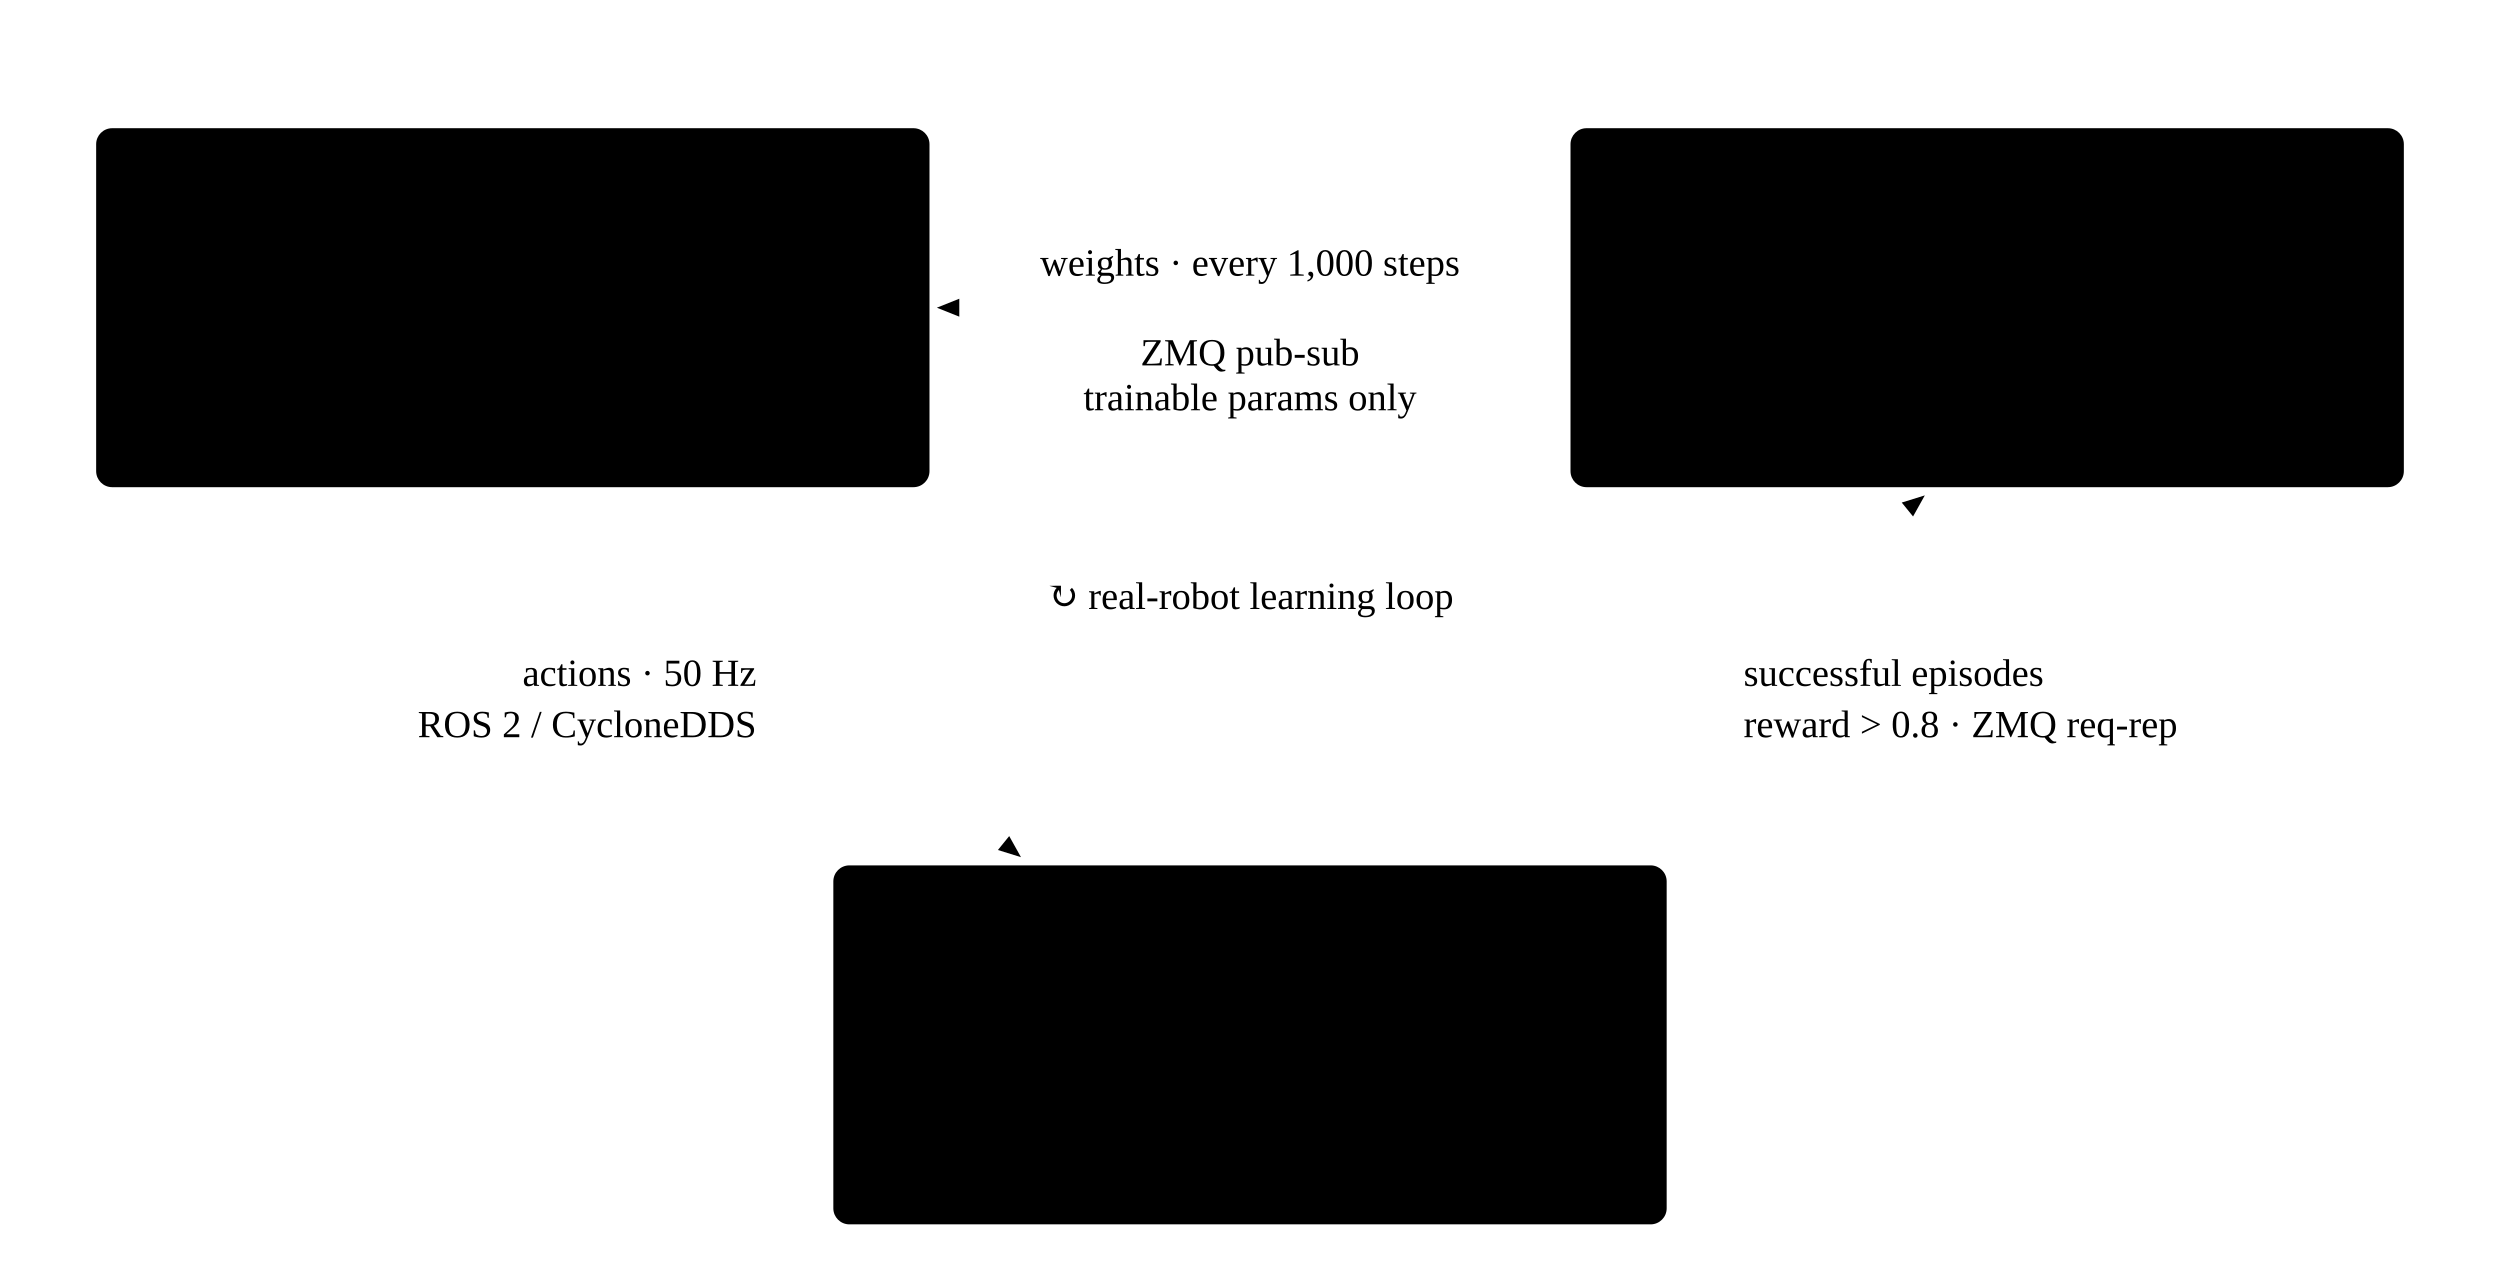
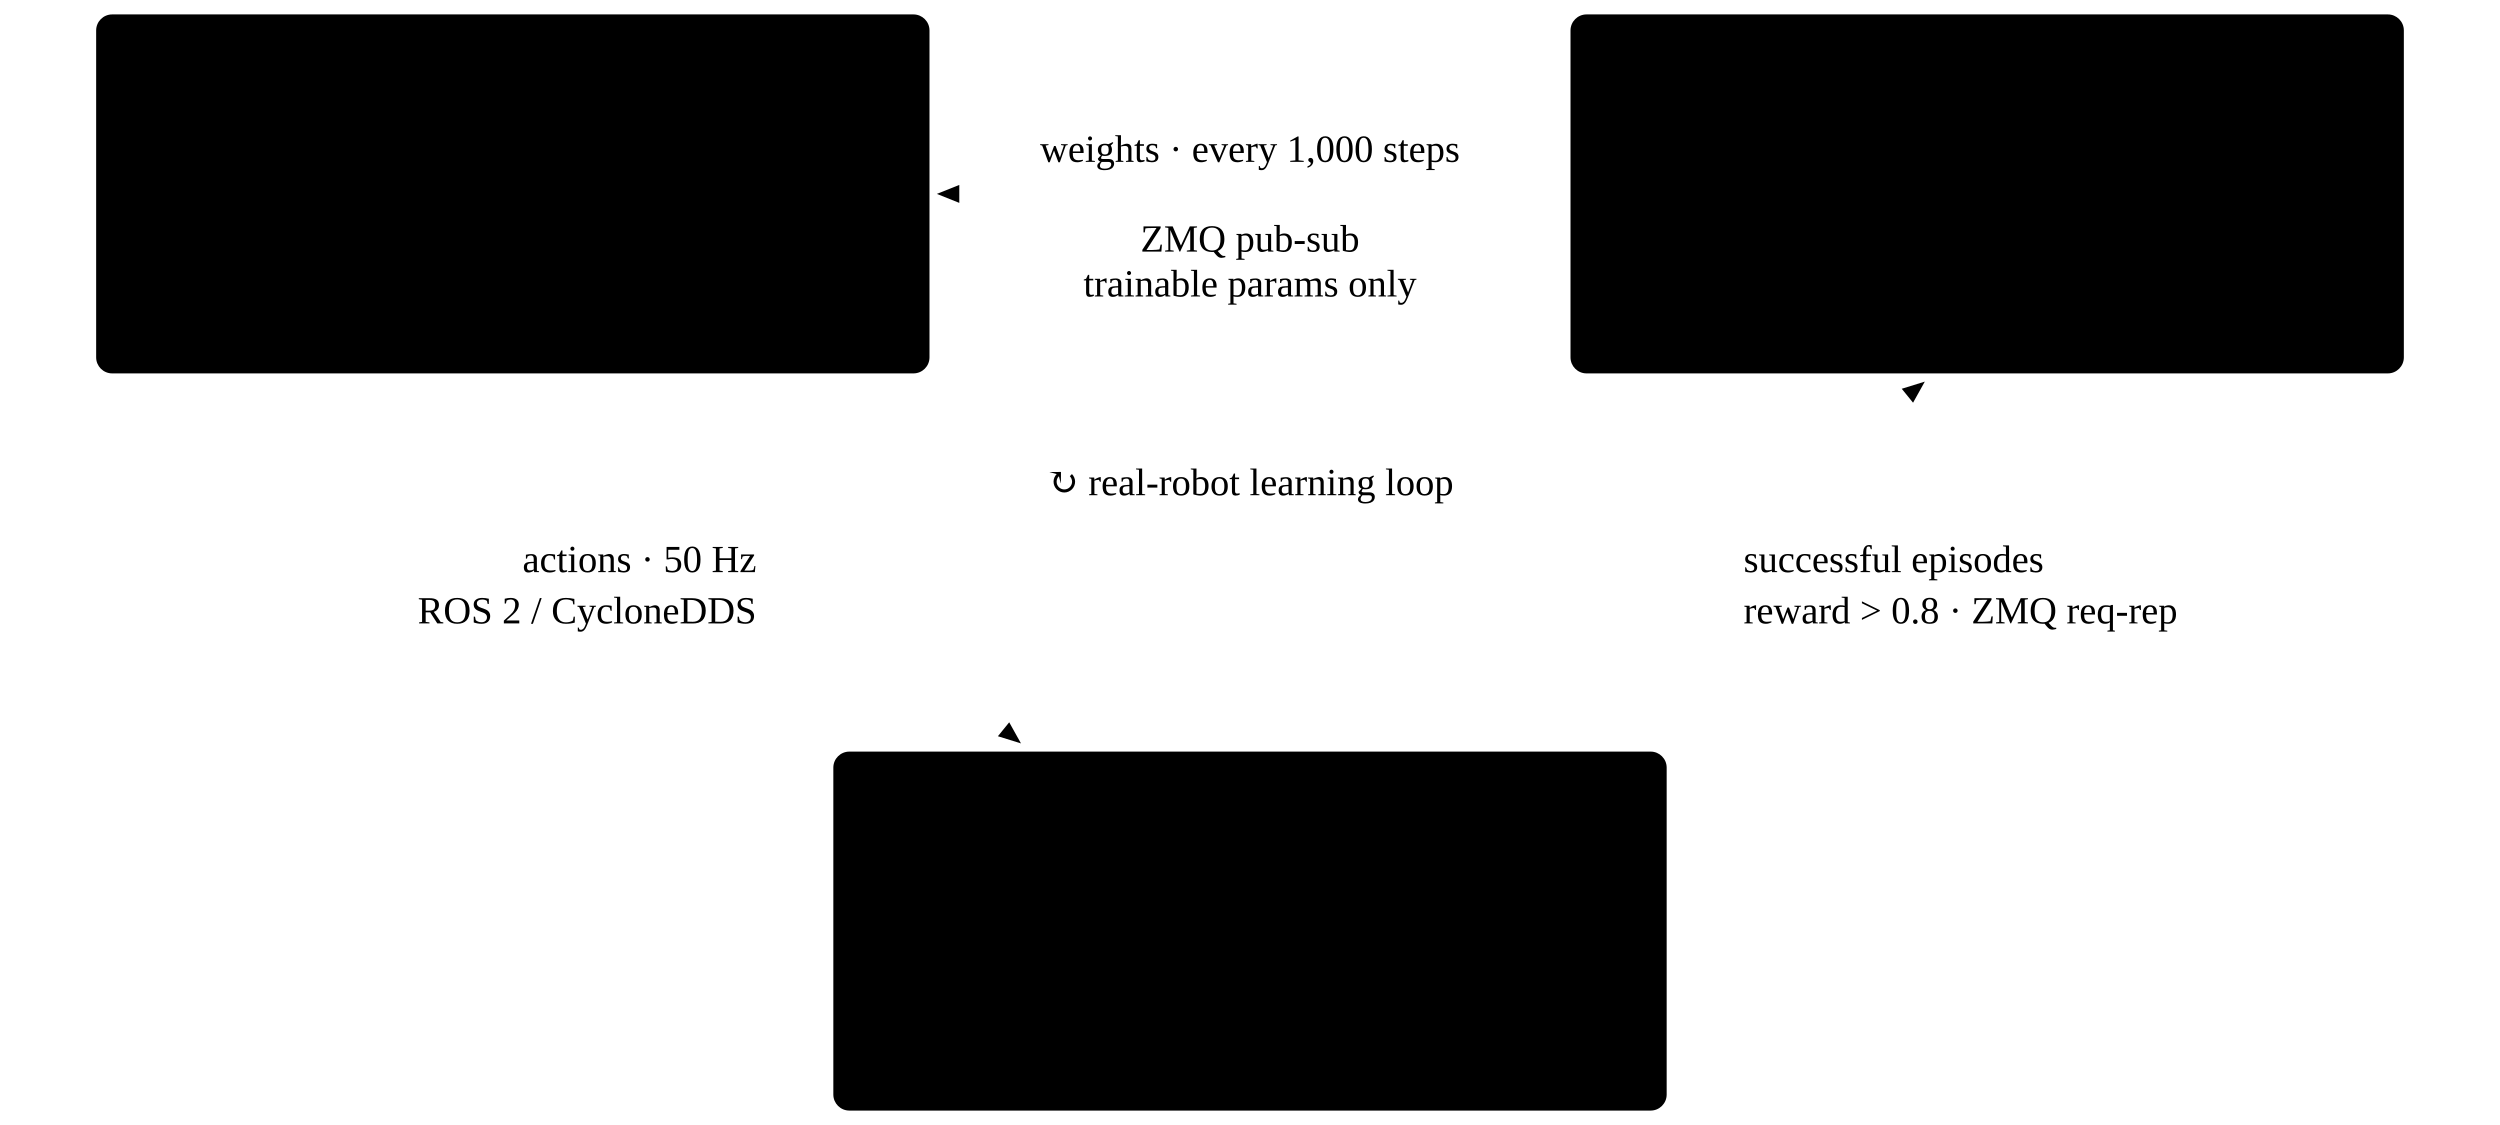
- <svg xmlns="http://www.w3.org/2000/svg" class="fig-svg" viewBox="0 0 780 396" role="img" aria-label="Distributed real-robot learning loop across Actor, Learner and Robot">
+ <svg xmlns="http://www.w3.org/2000/svg" class="fig-svg" viewBox="0 35.5 780 351" role="img" aria-label="Distributed real-robot learning loop across Actor, Learner and Robot">
  <defs>
    <marker id="honor_arch-ah" viewBox="0 0 10 10" refX="9" refY="5" markerWidth="7" markerHeight="7" orient="auto-start-reverse">
      <path d="M0,1 L10,5 L0,9 z" class="ah" />
    </marker>
    <marker id="honor_arch-ahacc" viewBox="0 0 10 10" refX="9" refY="5" markerWidth="7" markerHeight="7" orient="auto-start-reverse">
      <path d="M0,1 L10,5 L0,9 z" class="ah k-acc" />
    </marker>
    <marker id="honor_arch-ahblue" viewBox="0 0 10 10" refX="9" refY="5" markerWidth="7" markerHeight="7" orient="auto-start-reverse">
      <path d="M0,1 L10,5 L0,9 z" class="ah k-blue" />
    </marker>
    <marker id="honor_arch-ahmut" viewBox="0 0 10 10" refX="9" refY="5" markerWidth="7" markerHeight="7" orient="auto-start-reverse">
      <path d="M0,1 L10,5 L0,9 z" class="ah k-mut" />
    </marker>
  </defs>
  <rect x="30.0" y="40.0" width="260.0" height="112.0" rx="5" class="box k-acc" />
  <text x="46.0" y="64.0" class="cap acc">ACTOR · INFERENCE</text>
  <text x="46.0" y="86.0" class="t">x86 workstation · RTX 4090</text>
  <text x="46.0" y="110.0" class="s">GR00T N1.7 inference, actions at 50 Hz</text>
  <text x="46.0" y="127.0" class="s">success classifier assigns reward</text>
  <rect x="490.0" y="40.0" width="260.0" height="112.0" rx="5" class="box k-blue" />
  <text x="506.0" y="64.0" class="cap blue">LEARNER · TRAINING</text>
  <text x="506.0" y="86.0" class="t">GPU development server</text>
  <text x="506.0" y="110.0" class="s">rejection-sampling SFT on successes</text>
  <text x="506.0" y="127.0" class="s">projector + action head only</text>
  <rect x="260.0" y="270.0" width="260.0" height="112.0" rx="5" class="box" />
  <text x="276.0" y="294.0" class="cap">ROBOT · EXECUTION</text>
  <text x="276.0" y="316.0" class="t">Humanoid · onboard AGX / NX</text>
  <text x="276.0" y="340.0" class="s">publishes topics, executes commands</text>
  <text x="276.0" y="357.0" class="s">proprio: ROS 2 · images: H.264 / TCP</text>
  <path d="M487.0,96.0 L293.0,96.0" class="ln k-blue" marker-end="url(#honor_arch-ahblue)" />
  <text x="390.0" y="86.0" class="s blue" text-anchor="middle">weights · every 1,000 steps</text>
  <text x="390.0" y="114.0" class="m" text-anchor="middle">ZMQ pub-sub</text>
  <text x="390.0" y="128.0" class="m" text-anchor="middle">trainable params only</text>
  <path d="M180.0,155.0 L318.0,267.0" class="ln k-acc" marker-end="url(#honor_arch-ahacc)" />
  <text x="236.0" y="214.0" class="s acc" text-anchor="end">actions · 50 Hz</text>
  <text x="236.0" y="230.0" class="m" text-anchor="end">ROS 2 / CycloneDDS</text>
  <path d="M462.0,267.0 L600.0,155.0" class="ln" marker-end="url(#honor_arch-ah)" />
  <text x="544.0" y="214.0" class="s">successful episodes</text>
  <text x="544.0" y="230.0" class="m">reward &gt; 0.8 · ZMQ req-rep</text>
  <text x="390.0" y="190.0" class="serif" text-anchor="middle">↻  real-robot learning loop</text>
</svg>
